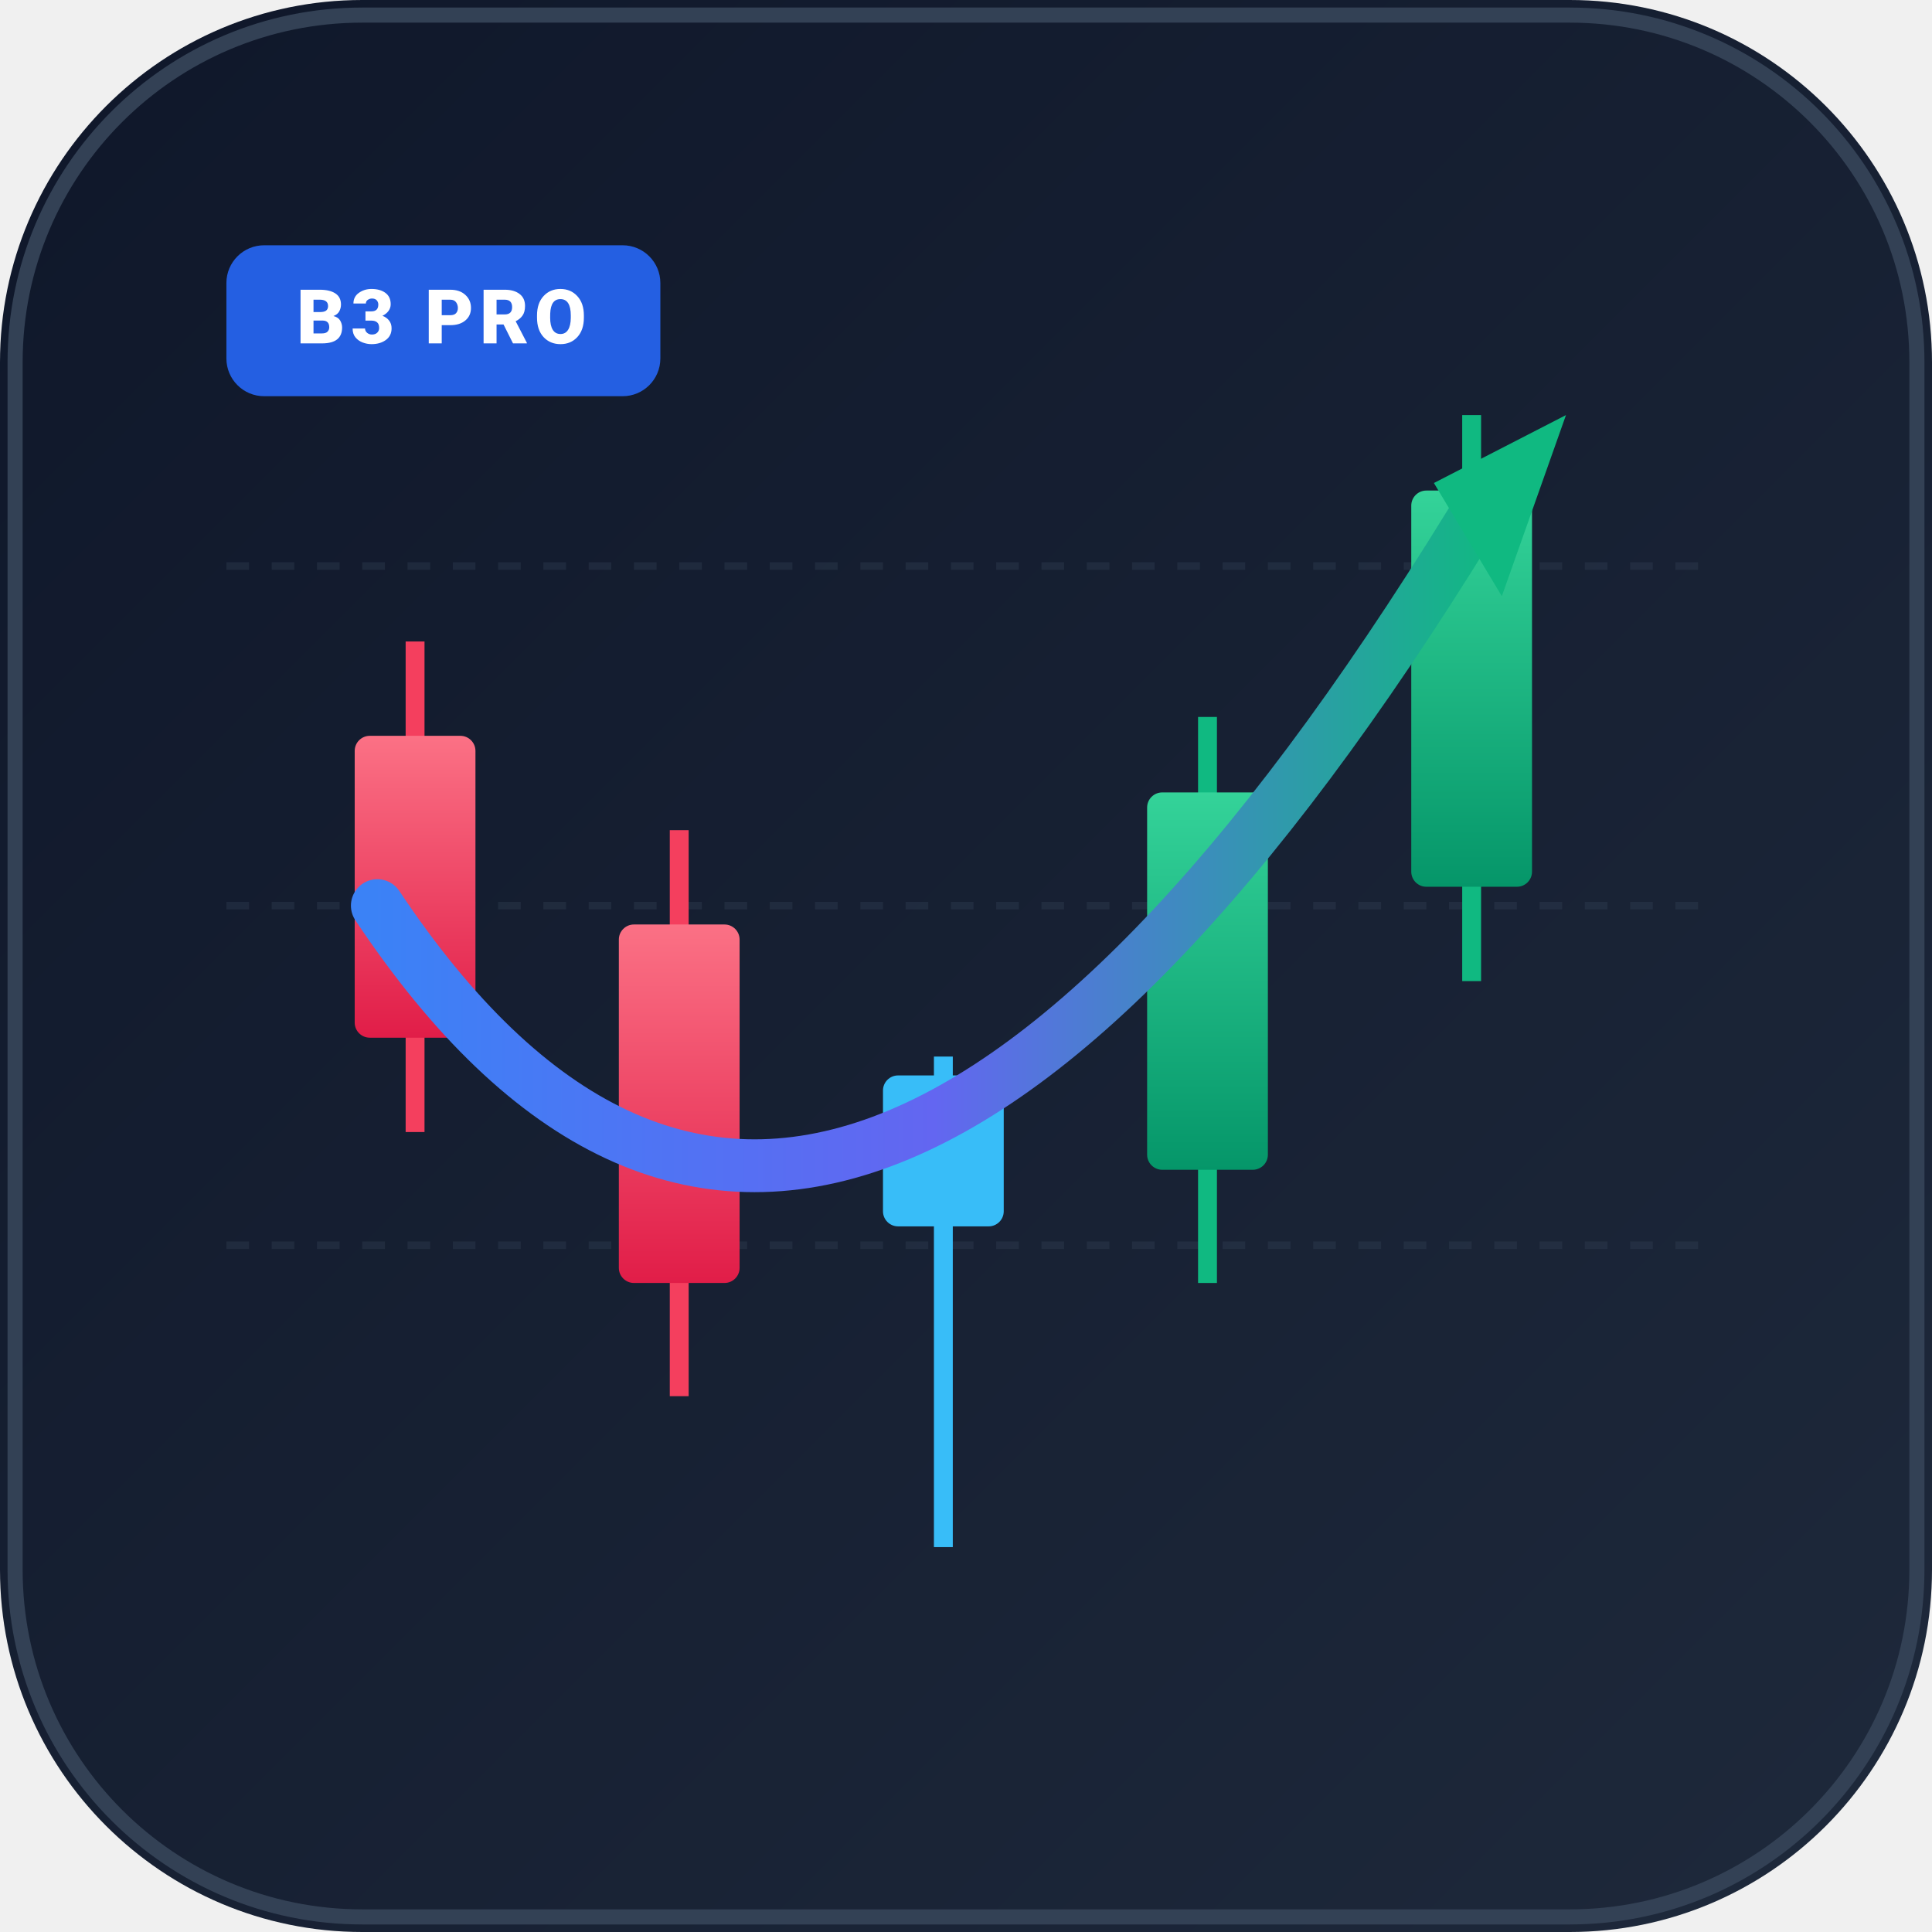
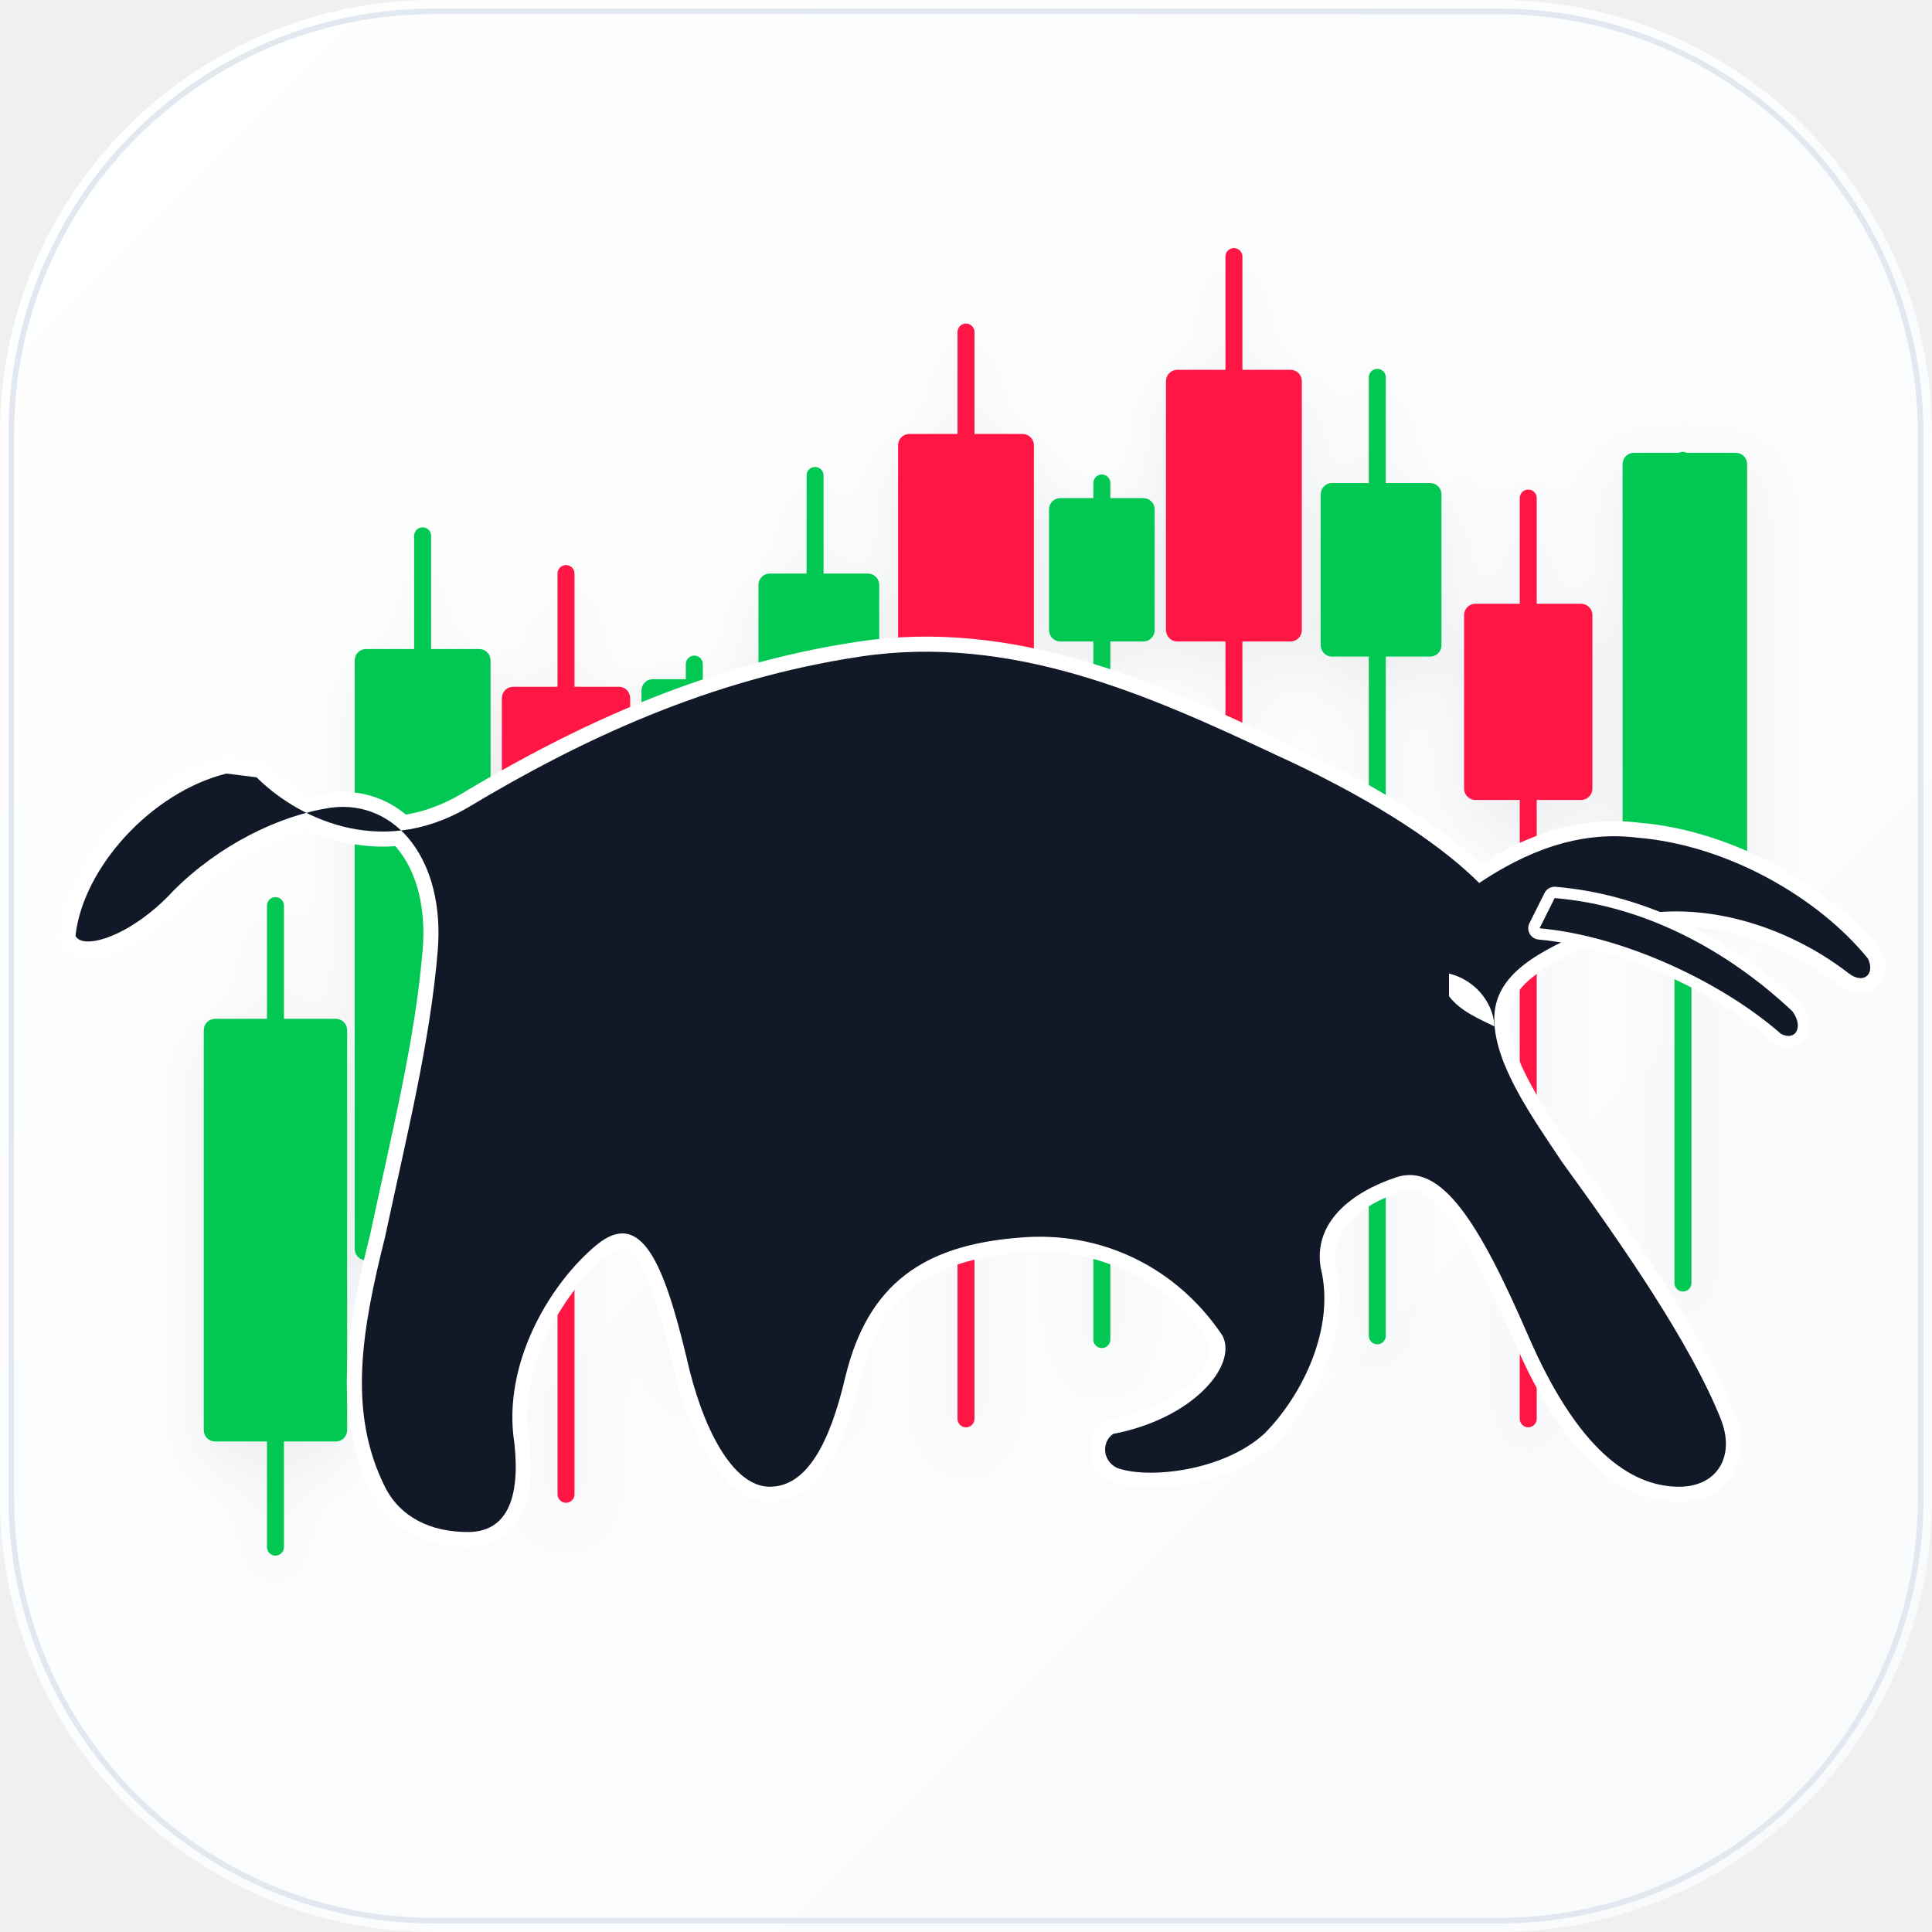
<svg xmlns="http://www.w3.org/2000/svg" viewBox="0 0 512 512" width="512" height="512">
  <defs>
-     <linearGradient id="bg" x1="0%" y1="0%" x2="100%" y2="100%">
-       <stop offset="0%" stop-color="#0f172a" />
-       <stop offset="100%" stop-color="#1e293b" />
+     <linearGradient id="bgGrad" x1="0%" y1="0%" x2="100%" y2="100%">
+       <stop offset="0%" stop-color="#ffffff" />
+       <stop offset="100%" stop-color="#f8fafc" />
    </linearGradient>
-     <linearGradient id="chartGlow" x1="0%" y1="0%" x2="100%" y2="0%">
-       <stop offset="0%" stop-color="#3b82f6" />
-       <stop offset="50%" stop-color="#6366f1" />
-       <stop offset="100%" stop-color="#10b981" />
-     </linearGradient>
-     <linearGradient id="bullGreen" x1="0%" y1="0%" x2="0%" y2="100%">
-       <stop offset="0%" stop-color="#34d399" />
-       <stop offset="100%" stop-color="#059669" />
-     </linearGradient>
-     <linearGradient id="bearRed" x1="0%" y1="0%" x2="0%" y2="100%">
-       <stop offset="0%" stop-color="#fb7185" />
-       <stop offset="100%" stop-color="#e11d48" />
-     </linearGradient>
+     <filter id="subtleShadow" x="-5%" y="-5%" width="110%" height="110%">
+       <feDropShadow dx="0" dy="6" stdDeviation="8" flood-color="#0f172a" flood-opacity="0.06" />
+     </filter>
+     <style>
+       .w-g { stroke: #00c853; stroke-width: 4.5; stroke-linecap: round; }
+       .w-r { stroke: #ff1744; stroke-width: 4.5; stroke-linecap: round; }
+       .b-g { fill: #00c853; rx: 3; }
+       .b-r { fill: #ff1744; rx: 3; }
+     </style>
  </defs>
-   <rect width="512" height="512" rx="96" fill="url(#bg)" />
-   <rect width="504" height="504" x="4" y="4" rx="92" fill="none" stroke="#334155" stroke-width="4" />
-   <line x1="60" y1="150" x2="452" y2="150" stroke="#334155" stroke-width="2" stroke-dasharray="6,6" opacity="0.35" />
-   <line x1="60" y1="240" x2="452" y2="240" stroke="#334155" stroke-width="2" stroke-dasharray="6,6" opacity="0.35" />
-   <line x1="60" y1="330" x2="452" y2="330" stroke="#334155" stroke-width="2" stroke-dasharray="6,6" opacity="0.35" />
-   <line x1="110" y1="170" x2="110" y2="300" stroke="#f43f5e" stroke-width="5" />
-   <rect x="94" y="195" width="32" height="80" rx="4" fill="url(#bearRed)" />
-   <line x1="180" y1="220" x2="180" y2="370" stroke="#f43f5e" stroke-width="5" />
-   <rect x="164" y="245" width="32" height="95" rx="4" fill="url(#bearRed)" />
-   <line x1="250" y1="280" x2="250" y2="410" stroke="#38bdf8" stroke-width="5" />
-   <rect x="234" y="285" width="32" height="40" rx="4" fill="#38bdf8" />
-   <line x1="320" y1="190" x2="320" y2="340" stroke="#10b981" stroke-width="5" />
-   <rect x="304" y="210" width="32" height="100" rx="4" fill="url(#bullGreen)" />
-   <line x1="390" y1="110" x2="390" y2="260" stroke="#10b981" stroke-width="5" />
-   <rect x="374" y="130" width="32" height="105" rx="4" fill="url(#bullGreen)" />
-   <path d="M 100 240 Q 220 420 395 130" fill="none" stroke="url(#chartGlow)" stroke-width="14" stroke-linecap="round" />
-   <polygon points="415,110 380,128 398,158" fill="#10b981" />
-   <g transform="translate(60, 65)">
-     <rect width="115" height="40" rx="10" fill="#2563eb" opacity="0.95" />
-     <text x="57" y="26" fill="#ffffff" font-family="-apple-system, BlinkMacSystemFont, 'Segoe UI', Roboto, sans-serif" font-size="20" font-weight="900" text-anchor="middle" letter-spacing="1.5">B3 PRO</text>
+   <rect width="512" height="512" rx="115" fill="url(#bgGrad)" />
+   <rect x="3" y="3" width="506" height="506" rx="112" fill="none" stroke="#e2e8f0" stroke-width="1.5" />
+   <g id="candlesticks" filter="url(#subtleShadow)">
+     <line x1="73" y1="240" x2="73" y2="410" class="w-g" />
+     <rect x="54" y="270" width="38" height="112" class="b-g" />
+     <line x1="112" y1="142" x2="112" y2="340" class="w-g" />
+     <rect x="94" y="172" width="36" height="162" class="b-g" />
+     <line x1="150" y1="152" x2="150" y2="396" class="w-r" />
+     <rect x="133" y="182" width="34" height="44" class="b-r" />
+     <line x1="184" y1="176" x2="184" y2="360" class="w-g" />
+     <rect x="170" y="180" width="28" height="38" class="b-g" />
+     <line x1="216" y1="126" x2="216" y2="370" class="w-g" />
+     <rect x="201" y="152" width="32" height="52" class="b-g" />
+     <line x1="256" y1="88" x2="256" y2="376" class="w-r" />
+     <rect x="238" y="115" width="36" height="66" class="b-r" />
+     <line x1="292" y1="128" x2="292" y2="355" class="w-g" />
+     <rect x="278" y="132" width="28" height="38" class="b-g" />
+     <line x1="327" y1="68" x2="327" y2="330" class="w-r" />
+     <rect x="309" y="98" width="36" height="72" class="b-r" />
+     <line x1="365" y1="100" x2="365" y2="354" class="w-g" />
+     <rect x="350" y="128" width="32" height="46" class="b-g" />
+     <line x1="405" y1="132" x2="405" y2="376" class="w-r" />
+     <rect x="388" y="160" width="34" height="52" class="b-r" />
+     <line x1="446" y1="122" x2="446" y2="340" class="w-g" />
+     <rect x="430" y="120" width="33" height="112" class="b-g" />
+   </g>
+   <g id="bull">
+     <path d="       M 60,205       C 40,210 22,230 20,248       C 22,252 35,248 46,236       C 58,224 74,216 88,214       C 105,212 118,228 116,252       C 114,276 108,300 102,328       C 96,352 92,374 102,394       C 106,402 114,406 124,406       C 136,406 138,394 136,380       C 134,360 146,340 158,330       C 170,320 176,335 182,360       C 186,378 194,394 204,394       C 214,394 220,382 224,365       C 230,340 245,330 270,328       C 292,326 312,336 324,354       C 328,362 316,376 295,380       C 292,382 292,387 296,389       C 304,392 324,390 335,380       C 345,370 354,352 350,336       C 348,324 358,316 370,312       C 382,308 392,324 405,354       C 418,384 432,394 445,394       C 455,394 460,386 456,376       C 448,356 430,330 414,308       C 406,296 396,282 396,270       C 396,258 408,252 422,246       C 445,236 472,244 490,258       C 494,261 497,258 495,254       C 482,238 458,224 434,222       C 418,220 404,226 392,234       C 380,222 360,210 338,200       C 304,184 268,168 228,174       C 188,180 154,196 124,214       C 100,228 78,216 68,206       Z" fill="none" stroke="#ffffff" stroke-width="8" stroke-linejoin="round" stroke-linecap="round" />
+     <path d="       M 60,205       C 40,210 22,230 20,248       C 22,252 35,248 46,236       C 58,224 74,216 88,214       C 105,212 118,228 116,252       C 114,276 108,300 102,328       C 96,352 92,374 102,394       C 106,402 114,406 124,406       C 136,406 138,394 136,380       C 134,360 146,340 158,330       C 170,320 176,335 182,360       C 186,378 194,394 204,394       C 214,394 220,382 224,365       C 230,340 245,330 270,328       C 292,326 312,336 324,354       C 328,362 316,376 295,380       C 292,382 292,387 296,389       C 304,392 324,390 335,380       C 345,370 354,352 350,336       C 348,324 358,316 370,312       C 382,308 392,324 405,354       C 418,384 432,394 445,394       C 455,394 460,386 456,376       C 448,356 430,330 414,308       C 406,296 396,282 396,270       C 396,258 408,252 422,246       C 445,236 472,244 490,258       C 494,261 497,258 495,254       C 482,238 458,224 434,222       C 418,220 404,226 392,234       C 380,222 360,210 338,200       C 304,184 268,168 228,174       C 188,180 154,196 124,214       C 100,228 78,216 68,206       Z" fill="#111827" />
+     <path d="M 408,246 C 430,248 456,260 472,274 C 476,276 478,272 475,268 C 458,252 436,240 412,238 Z" fill="none" stroke="#ffffff" stroke-width="6" stroke-linejoin="round" />
+     <path d="M 408,246 C 430,248 456,260 472,274 C 476,276 478,272 475,268 C 458,252 436,240 412,238 Z" fill="#111827" />
+     <path d="M 384,258 C 392,260 396,267 396,272 C 392,270 387,268 384,264 Z" fill="#ffffff" />
  </g>
</svg>
